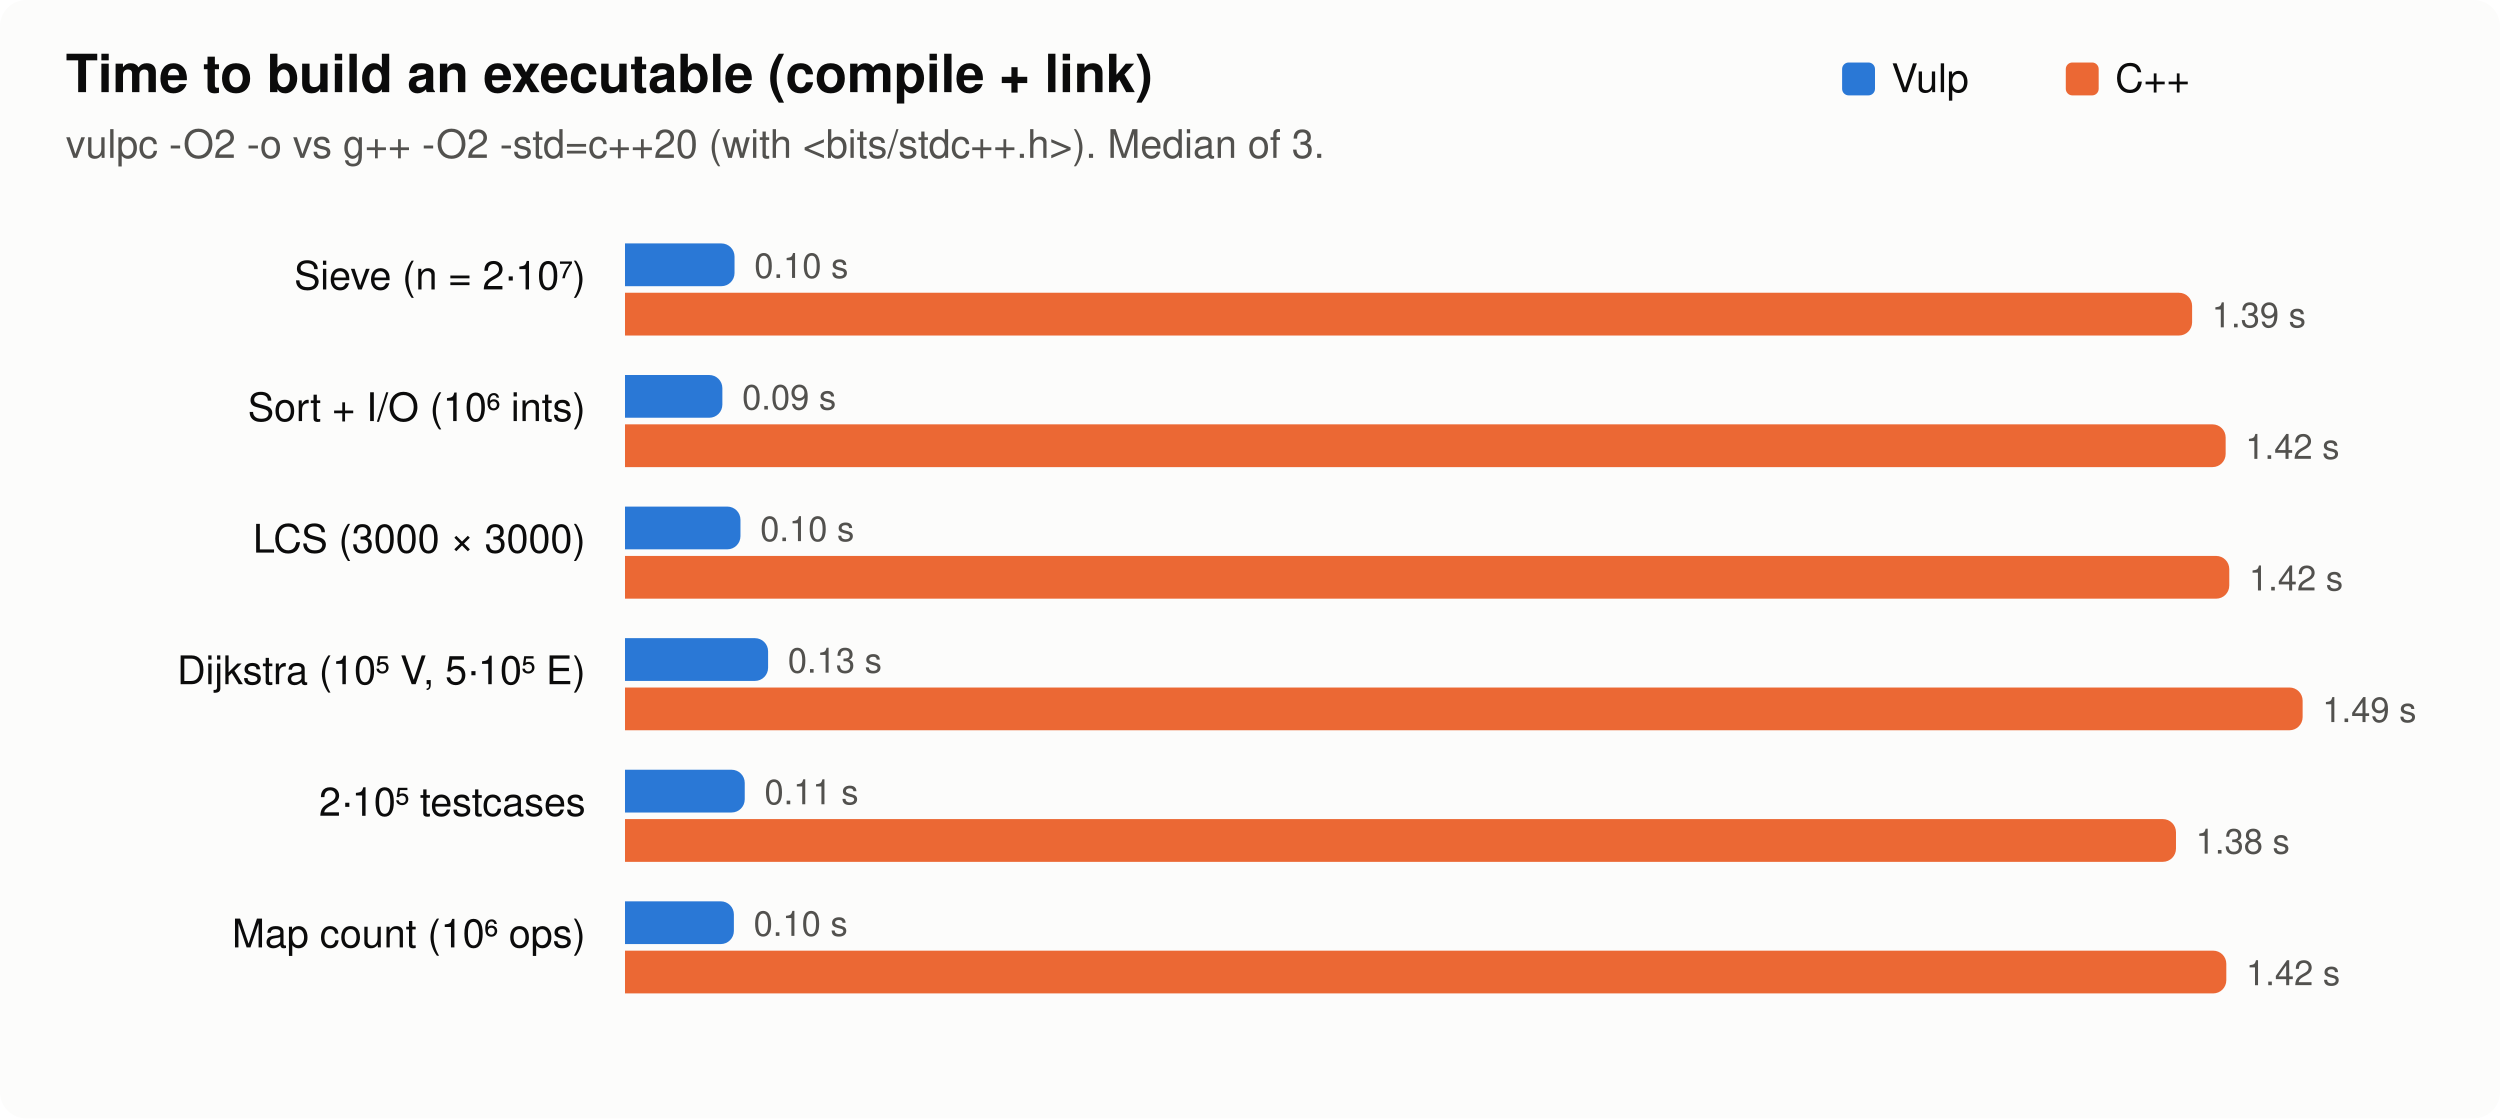
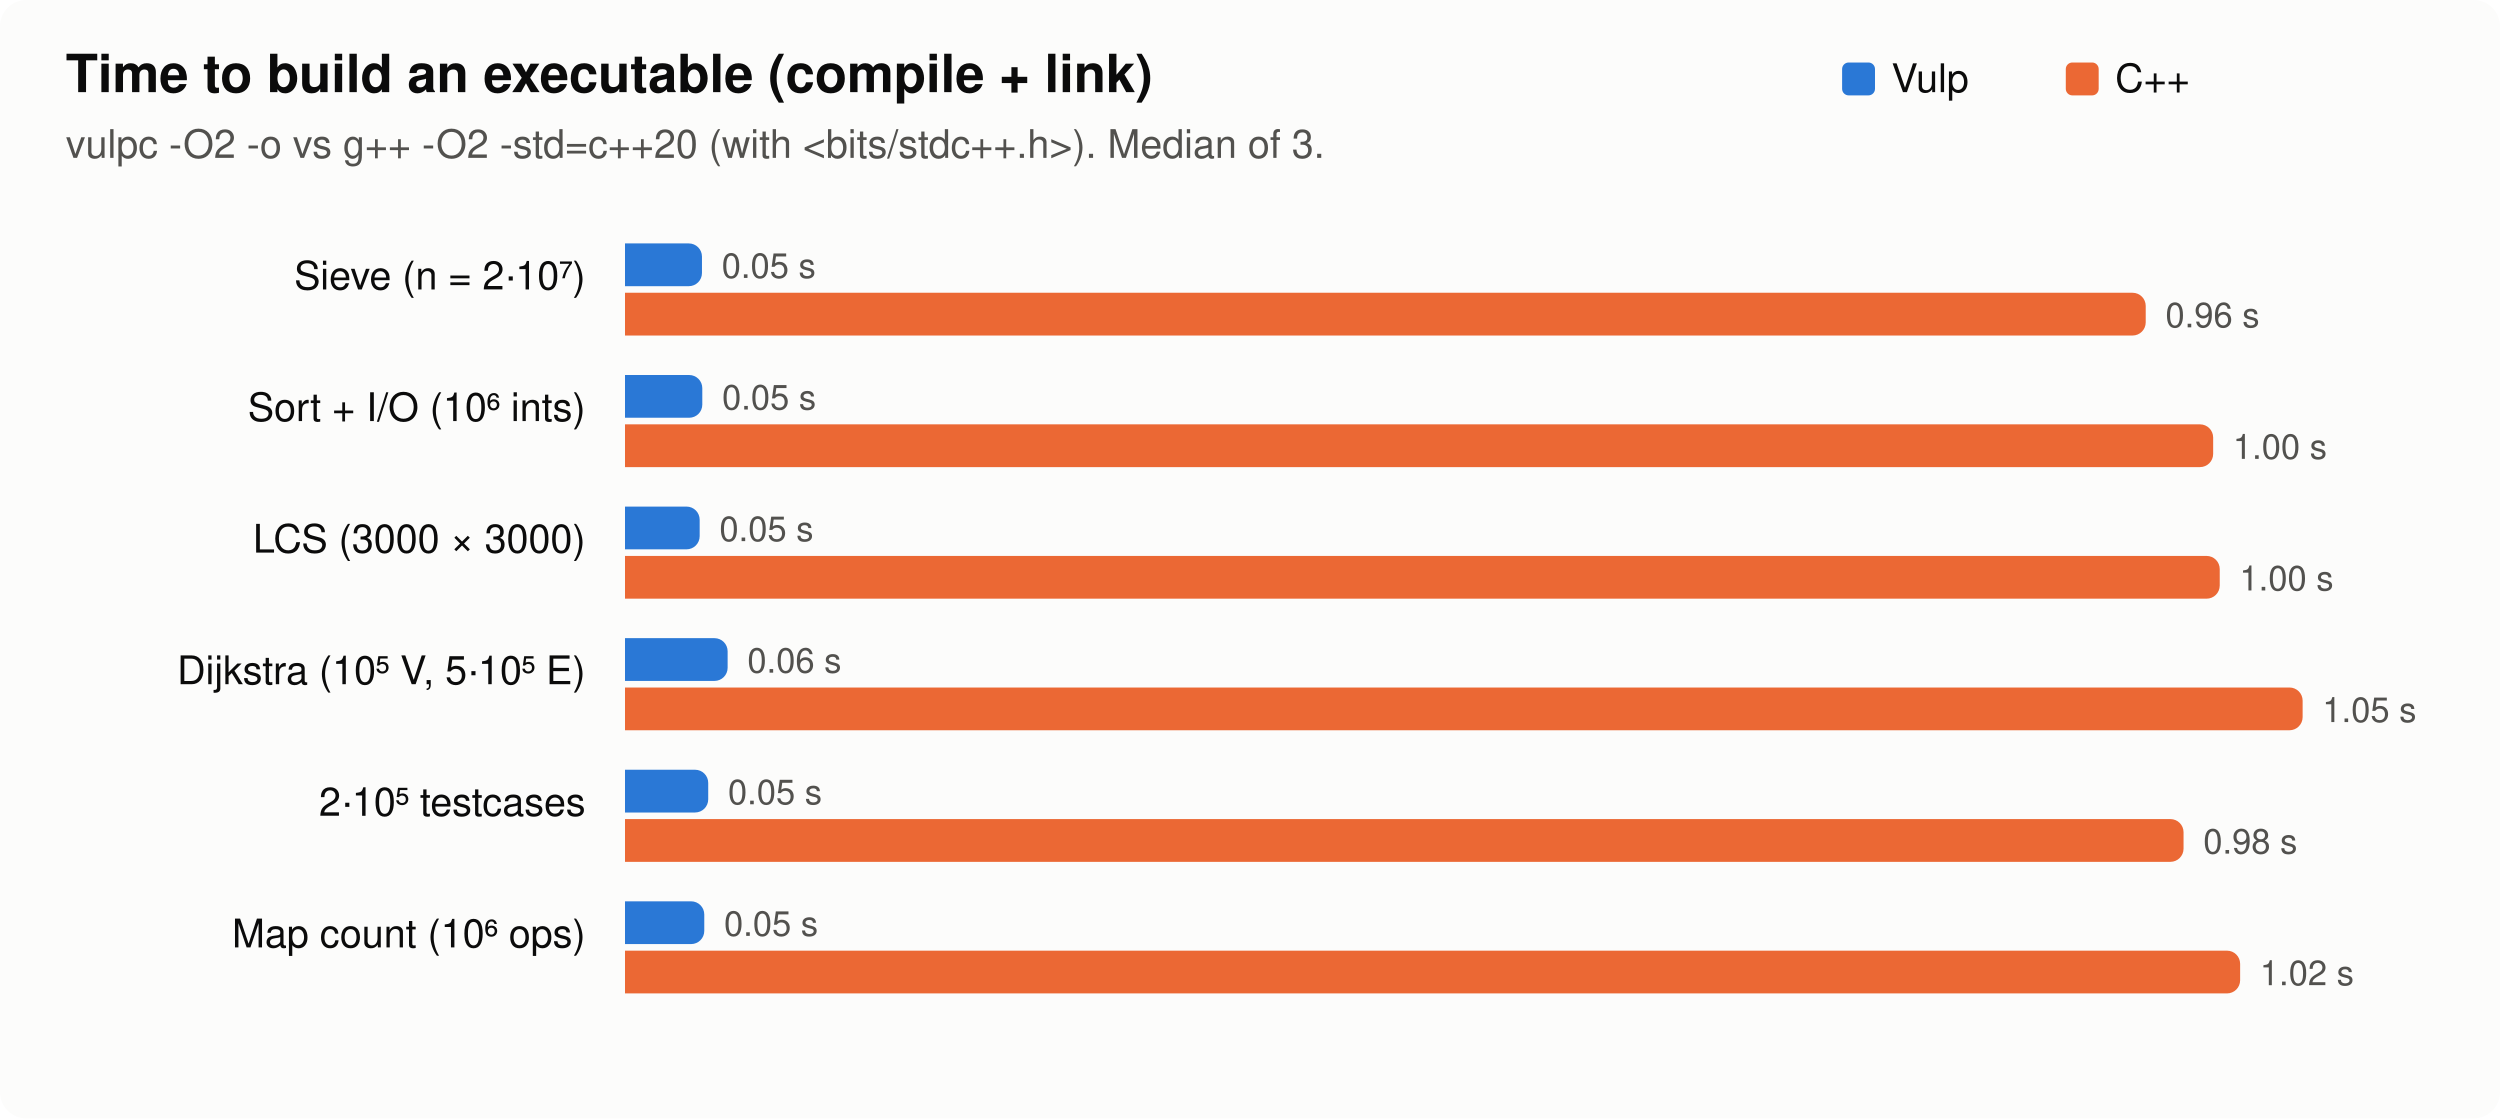
<svg xmlns="http://www.w3.org/2000/svg" width="760" height="340" viewBox="0 0 760 340" role="img" aria-labelledby="t d">
  <rect width="760" height="340" rx="8" fill="#fcfcfb" />
  <text x="20.0" y="28.0" font-size="16" fill="#0b0b0b" text-anchor="start" font-weight="600" font-family="-apple-system, Segoe UI, Helvetica, Arial, sans-serif">Time to build an executable (compile + link)</text>
  <text x="20.0" y="48.0" font-size="12" fill="#52514e" text-anchor="start" font-weight="normal" font-family="-apple-system, Segoe UI, Helvetica, Arial, sans-serif">vulpc -O2 -o  vs  g++ -O2 -std=c++20 (with &lt;bits/stdc++.h&gt;). Median of 3.</text>
  <rect x="560" y="19" width="10" height="10" rx="2" fill="#2a78d6" />
  <text x="575.0" y="28.0" font-size="12" fill="#0b0b0b" text-anchor="start" font-weight="normal" font-family="-apple-system, Segoe UI, Helvetica, Arial, sans-serif">Vulp</text>
  <rect x="628" y="19" width="10" height="10" rx="2" fill="#eb6834" />
  <text x="643.0" y="28.0" font-size="12" fill="#0b0b0b" text-anchor="start" font-weight="normal" font-family="-apple-system, Segoe UI, Helvetica, Arial, sans-serif">C++</text>
  <text x="178.0" y="88.0" font-size="12" fill="#0b0b0b" text-anchor="end" font-weight="normal" font-family="-apple-system, Segoe UI, Helvetica, Arial, sans-serif">Sieve (n = 2·10⁷)</text>
-   <path d="M190.0,74.0 h29.3 a4,4 0 0 1 4,4 v5.0 a4,4 0 0 1 -4,4 h-29.3 z" fill="#2a78d6" />
-   <text x="229.3" y="84.5" font-size="10.5" fill="#52514e" text-anchor="start" font-weight="normal" font-family="-apple-system, Segoe UI, Helvetica, Arial, sans-serif">0.10 s</text>
-   <path d="M190.0,89.0 h472.4 a4,4 0 0 1 4,4 v5.0 a4,4 0 0 1 -4,4 h-472.4 z" fill="#eb6834" />
-   <text x="672.4" y="99.5" font-size="10.5" fill="#52514e" text-anchor="start" font-weight="normal" font-family="-apple-system, Segoe UI, Helvetica, Arial, sans-serif">1.39 s</text>
+   <path d="M190.0,74.0 h19.4 a4,4 0 0 1 4,4 v5.0 a4,4 0 0 1 -4,4 h-19.4 z" fill="#2a78d6" />
+   <text x="219.4" y="84.5" font-size="10.5" fill="#52514e" text-anchor="start" font-weight="normal" font-family="-apple-system, Segoe UI, Helvetica, Arial, sans-serif">0.05 s</text>
+   <path d="M190.0,89.0 h458.3 a4,4 0 0 1 4,4 v5.0 a4,4 0 0 1 -4,4 h-458.3 z" fill="#eb6834" />
+   <text x="658.3" y="99.5" font-size="10.5" fill="#52514e" text-anchor="start" font-weight="normal" font-family="-apple-system, Segoe UI, Helvetica, Arial, sans-serif">0.96 s</text>
  <text x="178.0" y="128.0" font-size="12" fill="#0b0b0b" text-anchor="end" font-weight="normal" font-family="-apple-system, Segoe UI, Helvetica, Arial, sans-serif">Sort + I/O (10⁶ ints)</text>
-   <path d="M190.0,114.0 h25.6 a4,4 0 0 1 4,4 v5.0 a4,4 0 0 1 -4,4 h-25.6 z" fill="#2a78d6" />
-   <text x="225.6" y="124.5" font-size="10.5" fill="#52514e" text-anchor="start" font-weight="normal" font-family="-apple-system, Segoe UI, Helvetica, Arial, sans-serif">0.09 s</text>
-   <path d="M190.0,129.0 h482.6 a4,4 0 0 1 4,4 v5.0 a4,4 0 0 1 -4,4 h-482.6 z" fill="#eb6834" />
-   <text x="682.6" y="139.5" font-size="10.5" fill="#52514e" text-anchor="start" font-weight="normal" font-family="-apple-system, Segoe UI, Helvetica, Arial, sans-serif">1.42 s</text>
+   <path d="M190.0,114.0 h19.5 a4,4 0 0 1 4,4 v5.0 a4,4 0 0 1 -4,4 h-19.5 z" fill="#2a78d6" />
+   <text x="219.5" y="124.5" font-size="10.5" fill="#52514e" text-anchor="start" font-weight="normal" font-family="-apple-system, Segoe UI, Helvetica, Arial, sans-serif">0.05 s</text>
+   <path d="M190.0,129.0 h478.8 a4,4 0 0 1 4,4 v5.0 a4,4 0 0 1 -4,4 h-478.8 z" fill="#eb6834" />
+   <text x="678.8" y="139.5" font-size="10.5" fill="#52514e" text-anchor="start" font-weight="normal" font-family="-apple-system, Segoe UI, Helvetica, Arial, sans-serif">1.00 s</text>
  <text x="178.0" y="168.0" font-size="12" fill="#0b0b0b" text-anchor="end" font-weight="normal" font-family="-apple-system, Segoe UI, Helvetica, Arial, sans-serif">LCS (3000 × 3000)</text>
-   <path d="M190.0,154.0 h31.1 a4,4 0 0 1 4,4 v5.0 a4,4 0 0 1 -4,4 h-31.1 z" fill="#2a78d6" />
-   <text x="231.1" y="164.5" font-size="10.5" fill="#52514e" text-anchor="start" font-weight="normal" font-family="-apple-system, Segoe UI, Helvetica, Arial, sans-serif">0.10 s</text>
-   <path d="M190.0,169.0 h483.7 a4,4 0 0 1 4,4 v5.0 a4,4 0 0 1 -4,4 h-483.7 z" fill="#eb6834" />
-   <text x="683.7" y="179.5" font-size="10.5" fill="#52514e" text-anchor="start" font-weight="normal" font-family="-apple-system, Segoe UI, Helvetica, Arial, sans-serif">1.42 s</text>
+   <path d="M190.0,154.0 h18.7 a4,4 0 0 1 4,4 v5.0 a4,4 0 0 1 -4,4 h-18.7 z" fill="#2a78d6" />
+   <text x="218.7" y="164.5" font-size="10.5" fill="#52514e" text-anchor="start" font-weight="normal" font-family="-apple-system, Segoe UI, Helvetica, Arial, sans-serif">0.05 s</text>
+   <path d="M190.0,169.0 h480.8 a4,4 0 0 1 4,4 v5.0 a4,4 0 0 1 -4,4 h-480.8 z" fill="#eb6834" />
+   <text x="680.8" y="179.5" font-size="10.5" fill="#52514e" text-anchor="start" font-weight="normal" font-family="-apple-system, Segoe UI, Helvetica, Arial, sans-serif">1.00 s</text>
  <text x="178.0" y="208.0" font-size="12" fill="#0b0b0b" text-anchor="end" font-weight="normal" font-family="-apple-system, Segoe UI, Helvetica, Arial, sans-serif">Dijkstra (10⁵ V, 5·10⁵ E)</text>
-   <path d="M190.0,194.0 h39.5 a4,4 0 0 1 4,4 v5.0 a4,4 0 0 1 -4,4 h-39.5 z" fill="#2a78d6" />
-   <text x="239.5" y="204.5" font-size="10.5" fill="#52514e" text-anchor="start" font-weight="normal" font-family="-apple-system, Segoe UI, Helvetica, Arial, sans-serif">0.13 s</text>
+   <path d="M190.0,194.0 h27.2 a4,4 0 0 1 4,4 v5.0 a4,4 0 0 1 -4,4 h-27.2 z" fill="#2a78d6" />
+   <text x="227.2" y="204.5" font-size="10.5" fill="#52514e" text-anchor="start" font-weight="normal" font-family="-apple-system, Segoe UI, Helvetica, Arial, sans-serif">0.06 s</text>
  <path d="M190.0,209.0 h506.0 a4,4 0 0 1 4,4 v5.0 a4,4 0 0 1 -4,4 h-506.0 z" fill="#eb6834" />
-   <text x="706.0" y="219.5" font-size="10.5" fill="#52514e" text-anchor="start" font-weight="normal" font-family="-apple-system, Segoe UI, Helvetica, Arial, sans-serif">1.49 s</text>
+   <text x="706.0" y="219.5" font-size="10.5" fill="#52514e" text-anchor="start" font-weight="normal" font-family="-apple-system, Segoe UI, Helvetica, Arial, sans-serif">1.05 s</text>
  <text x="178.0" y="248.0" font-size="12" fill="#0b0b0b" text-anchor="end" font-weight="normal" font-family="-apple-system, Segoe UI, Helvetica, Arial, sans-serif">2·10⁵ testcases</text>
-   <path d="M190.0,234.0 h32.4 a4,4 0 0 1 4,4 v5.0 a4,4 0 0 1 -4,4 h-32.4 z" fill="#2a78d6" />
-   <text x="232.4" y="244.5" font-size="10.5" fill="#52514e" text-anchor="start" font-weight="normal" font-family="-apple-system, Segoe UI, Helvetica, Arial, sans-serif">0.11 s</text>
-   <path d="M190.0,249.0 h467.5 a4,4 0 0 1 4,4 v5.0 a4,4 0 0 1 -4,4 h-467.5 z" fill="#eb6834" />
-   <text x="667.5" y="259.5" font-size="10.5" fill="#52514e" text-anchor="start" font-weight="normal" font-family="-apple-system, Segoe UI, Helvetica, Arial, sans-serif">1.38 s</text>
+   <path d="M190.0,234.0 h21.3 a4,4 0 0 1 4,4 v5.0 a4,4 0 0 1 -4,4 h-21.3 z" fill="#2a78d6" />
+   <text x="221.3" y="244.5" font-size="10.5" fill="#52514e" text-anchor="start" font-weight="normal" font-family="-apple-system, Segoe UI, Helvetica, Arial, sans-serif">0.05 s</text>
+   <path d="M190.0,249.0 h469.8 a4,4 0 0 1 4,4 v5.0 a4,4 0 0 1 -4,4 h-469.8 z" fill="#eb6834" />
+   <text x="669.8" y="259.5" font-size="10.5" fill="#52514e" text-anchor="start" font-weight="normal" font-family="-apple-system, Segoe UI, Helvetica, Arial, sans-serif">0.98 s</text>
  <text x="178.0" y="288.0" font-size="12" fill="#0b0b0b" text-anchor="end" font-weight="normal" font-family="-apple-system, Segoe UI, Helvetica, Arial, sans-serif">Map count (10⁶ ops)</text>
-   <path d="M190.0,274.0 h29.1 a4,4 0 0 1 4,4 v5.0 a4,4 0 0 1 -4,4 h-29.1 z" fill="#2a78d6" />
-   <text x="229.1" y="284.5" font-size="10.5" fill="#52514e" text-anchor="start" font-weight="normal" font-family="-apple-system, Segoe UI, Helvetica, Arial, sans-serif">0.10 s</text>
-   <path d="M190.0,289.0 h482.8 a4,4 0 0 1 4,4 v5.0 a4,4 0 0 1 -4,4 h-482.8 z" fill="#eb6834" />
-   <text x="682.8" y="299.5" font-size="10.5" fill="#52514e" text-anchor="start" font-weight="normal" font-family="-apple-system, Segoe UI, Helvetica, Arial, sans-serif">1.42 s</text>
+   <path d="M190.0,274.0 h20.1 a4,4 0 0 1 4,4 v5.0 a4,4 0 0 1 -4,4 h-20.1 z" fill="#2a78d6" />
+   <text x="220.1" y="284.5" font-size="10.5" fill="#52514e" text-anchor="start" font-weight="normal" font-family="-apple-system, Segoe UI, Helvetica, Arial, sans-serif">0.05 s</text>
+   <path d="M190.0,289.0 h487.0 a4,4 0 0 1 4,4 v5.0 a4,4 0 0 1 -4,4 h-487.0 z" fill="#eb6834" />
+   <text x="687.0" y="299.5" font-size="10.5" fill="#52514e" text-anchor="start" font-weight="normal" font-family="-apple-system, Segoe UI, Helvetica, Arial, sans-serif">1.02 s</text>
</svg>
